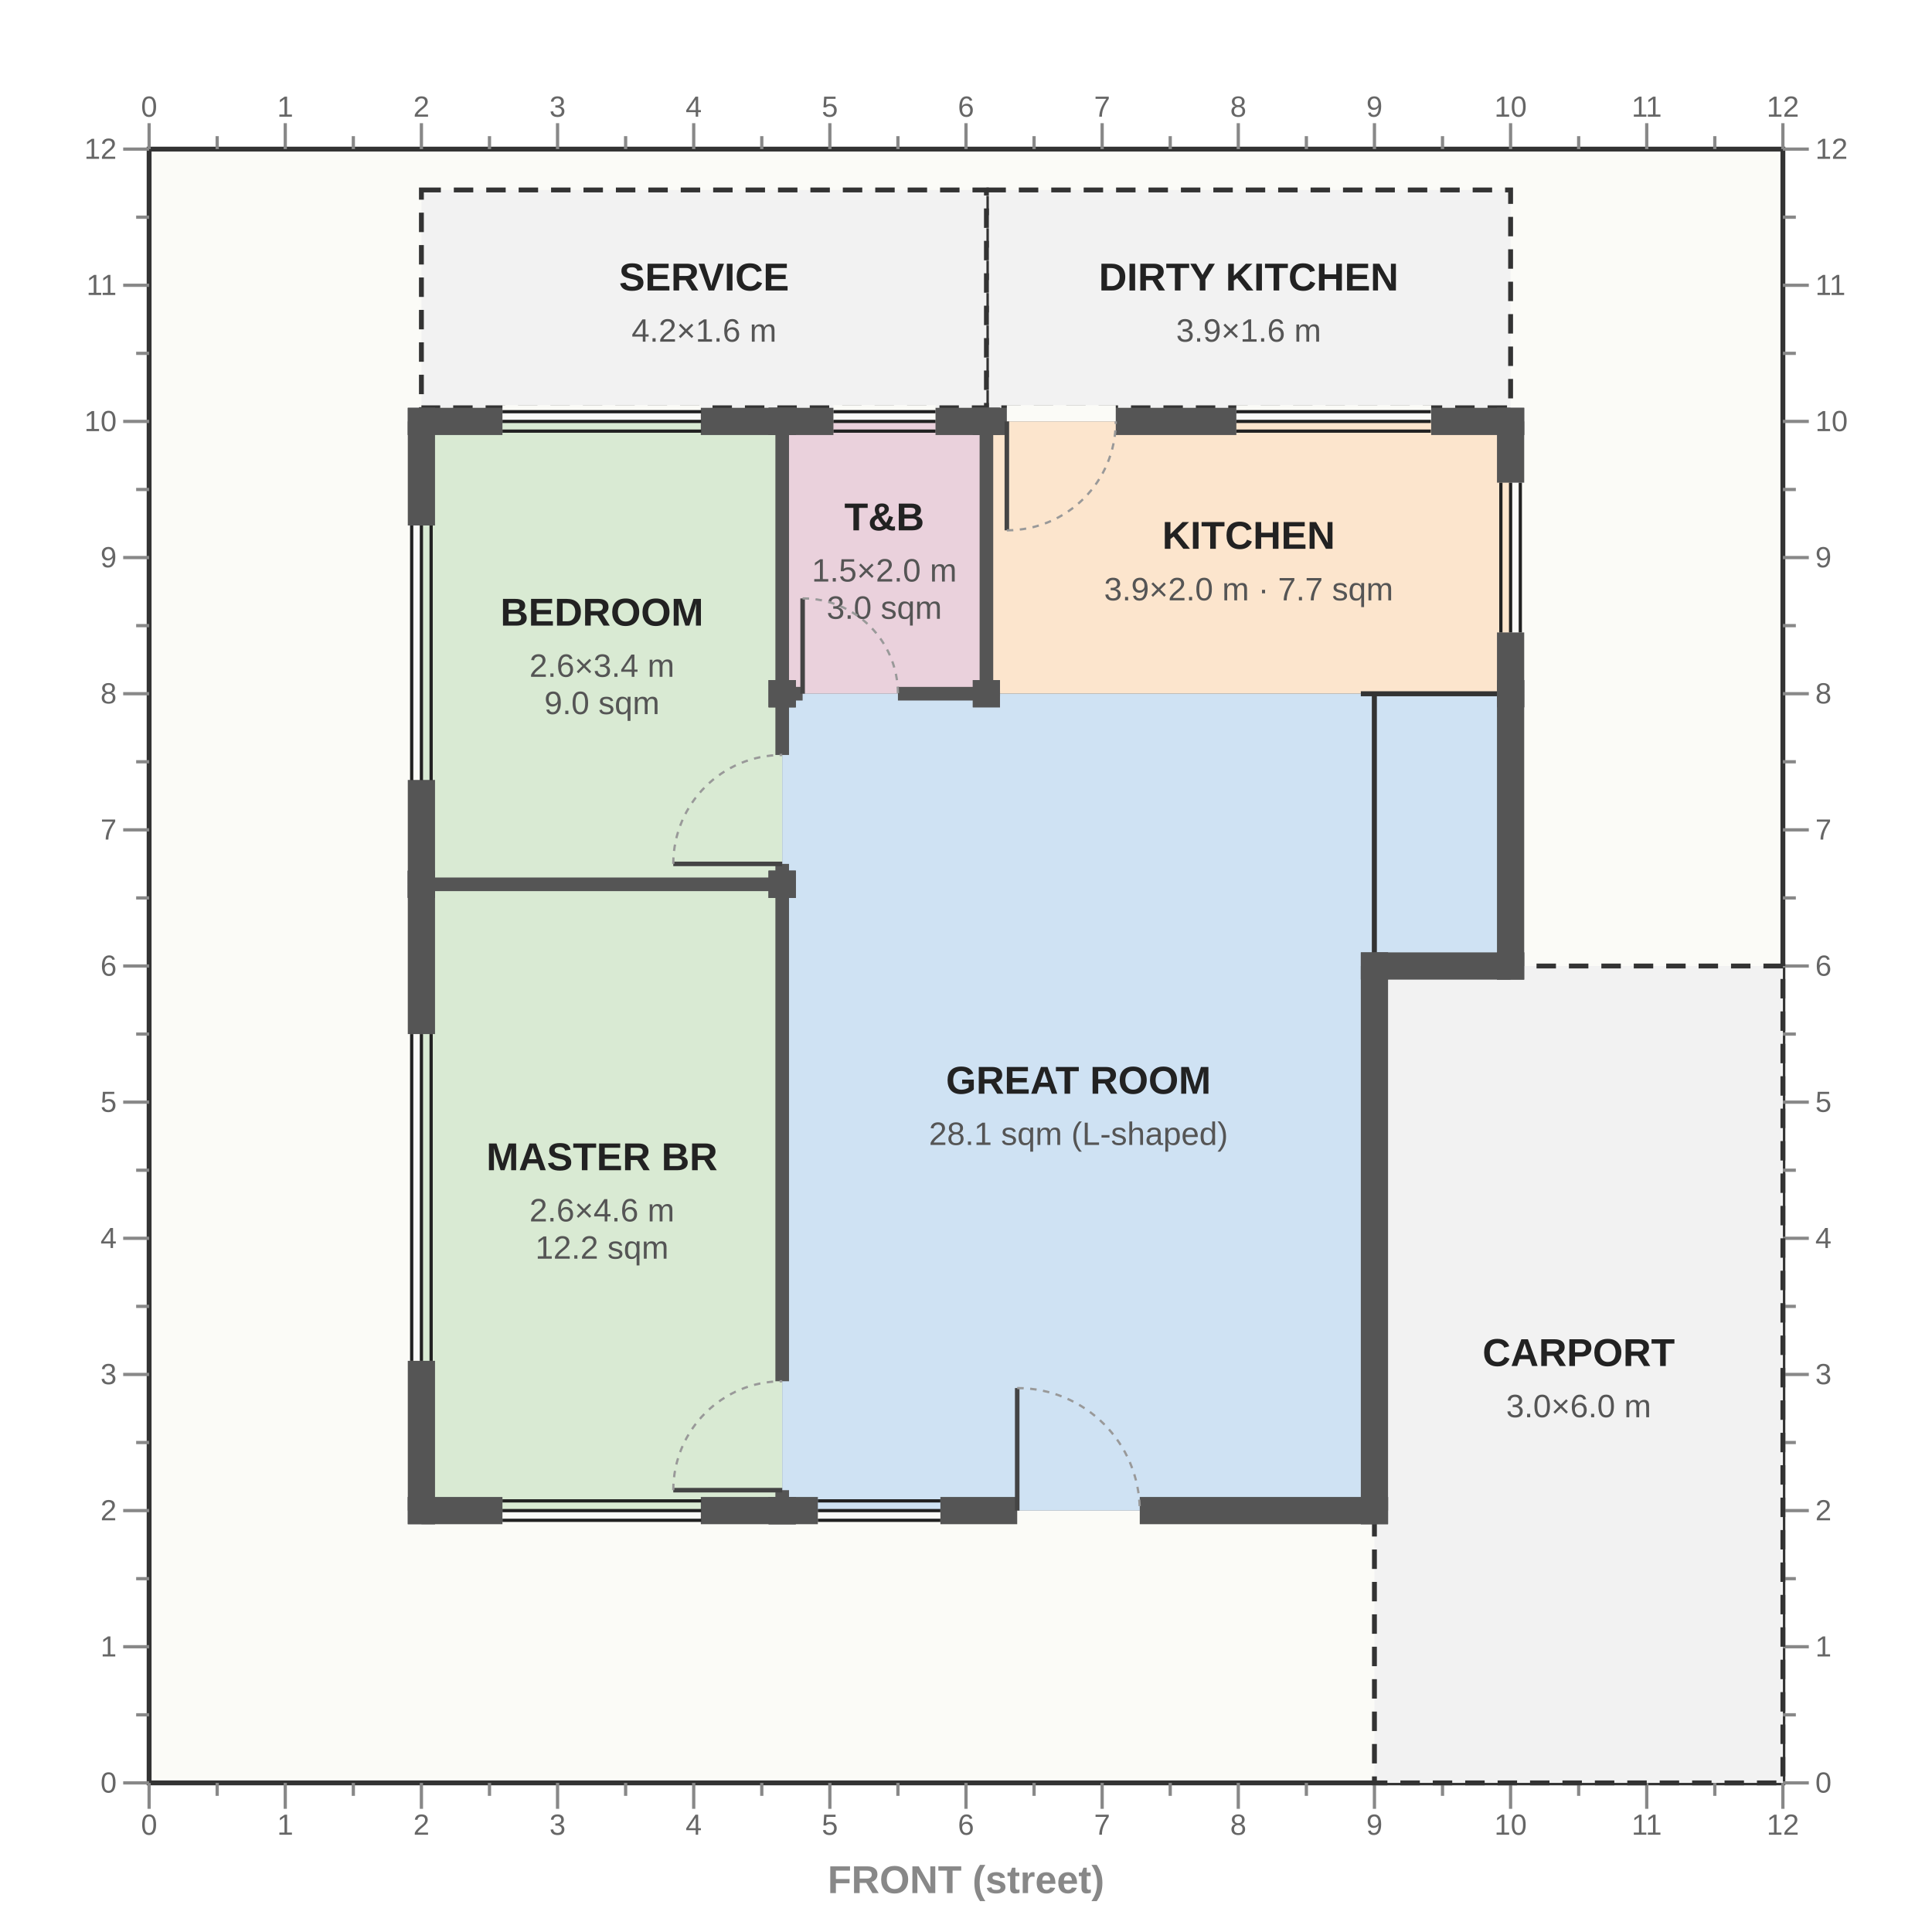
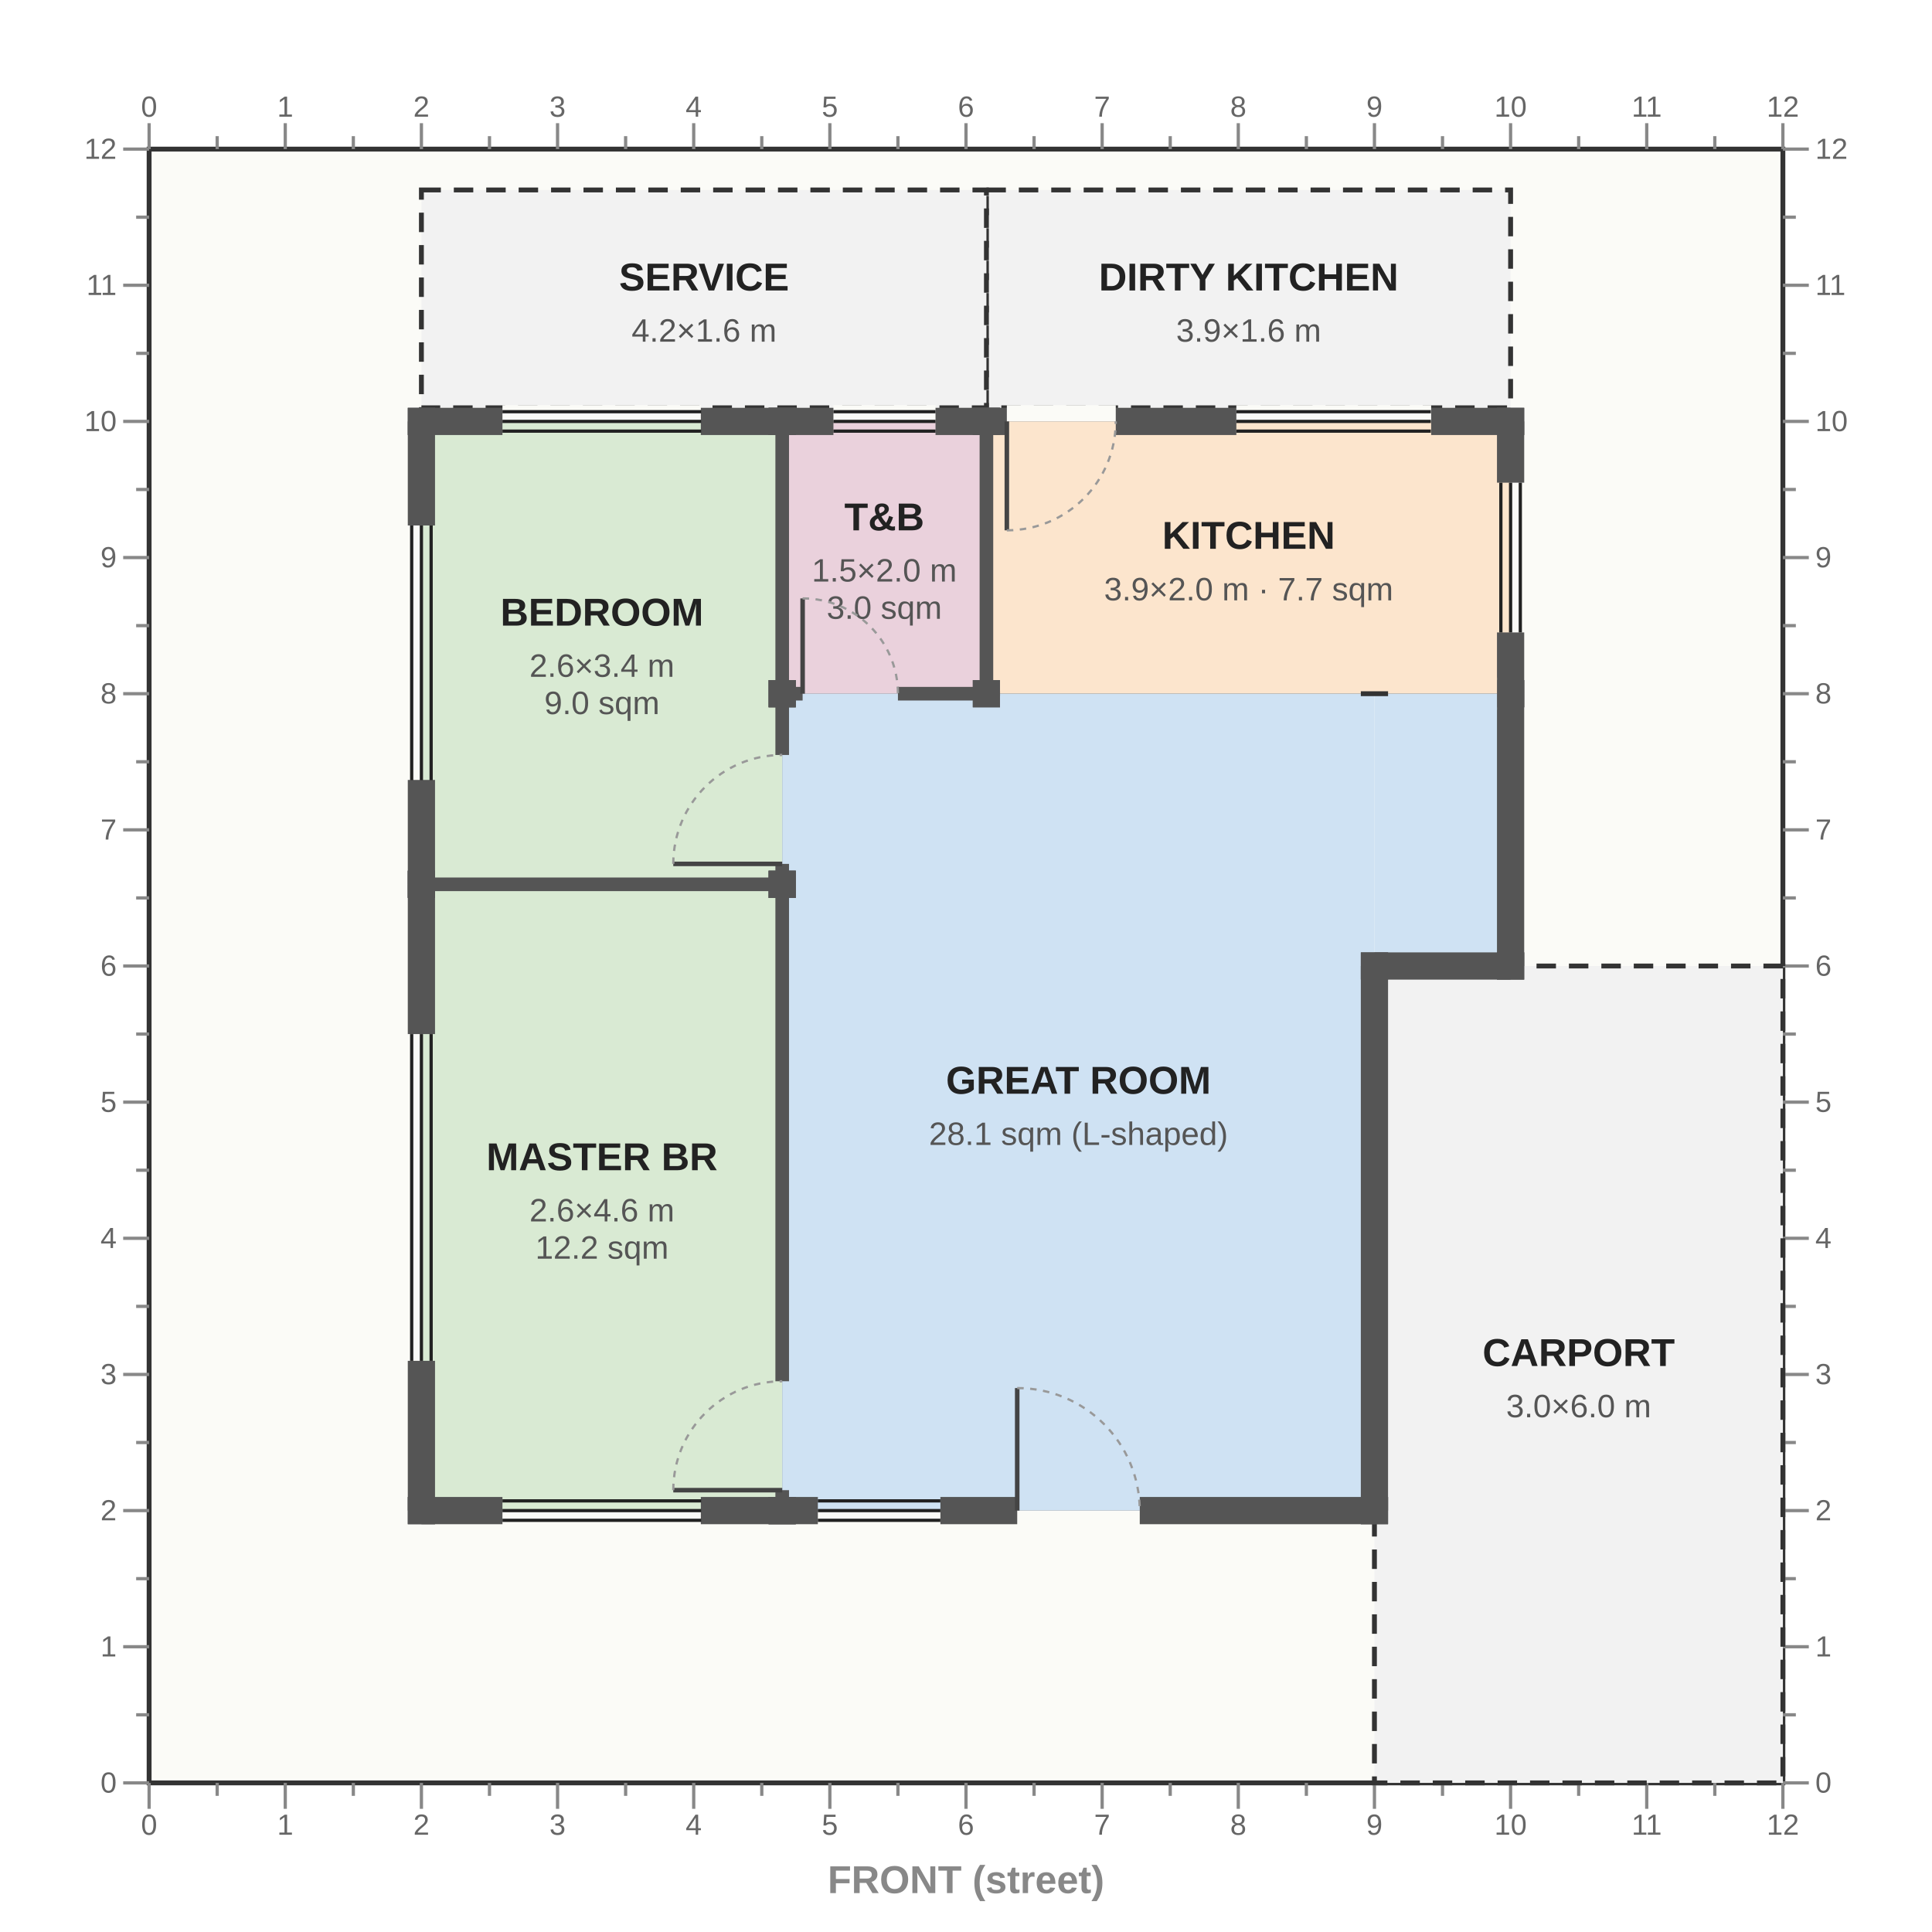
<svg xmlns="http://www.w3.org/2000/svg" width="596" height="596" viewBox="0 0 596 596">
  <rect x="0" y="0" width="596" height="596" fill="white" />
  <rect x="46.0" y="46.0" width="504.0" height="504.0" fill="#fbfbf7" stroke="#333" stroke-width="1.5" />
  <line x1="46.0" y1="46.0" x2="46.0" y2="38.0" stroke="#888" stroke-width="1" />
  <line x1="46.0" y1="550.0" x2="46.0" y2="558.0" stroke="#888" stroke-width="1" />
  <text x="46.0" y="36.0" text-anchor="middle" font-family="Arial" font-size="9" fill="#666">0</text>
  <text x="46.0" y="566.0" text-anchor="middle" font-family="Arial" font-size="9" fill="#666">0</text>
  <line x1="67.0" y1="46.0" x2="67.0" y2="42.0" stroke="#888" stroke-width="1" />
  <line x1="67.0" y1="550.0" x2="67.0" y2="554.0" stroke="#888" stroke-width="1" />
  <line x1="88.0" y1="46.0" x2="88.0" y2="38.0" stroke="#888" stroke-width="1" />
  <line x1="88.0" y1="550.0" x2="88.0" y2="558.0" stroke="#888" stroke-width="1" />
  <text x="88.0" y="36.0" text-anchor="middle" font-family="Arial" font-size="9" fill="#666">1</text>
  <text x="88.0" y="566.0" text-anchor="middle" font-family="Arial" font-size="9" fill="#666">1</text>
  <line x1="109.0" y1="46.0" x2="109.0" y2="42.0" stroke="#888" stroke-width="1" />
  <line x1="109.0" y1="550.0" x2="109.0" y2="554.0" stroke="#888" stroke-width="1" />
  <line x1="130.0" y1="46.0" x2="130.0" y2="38.0" stroke="#888" stroke-width="1" />
  <line x1="130.0" y1="550.0" x2="130.0" y2="558.0" stroke="#888" stroke-width="1" />
  <text x="130.0" y="36.0" text-anchor="middle" font-family="Arial" font-size="9" fill="#666">2</text>
  <text x="130.0" y="566.0" text-anchor="middle" font-family="Arial" font-size="9" fill="#666">2</text>
  <line x1="151.0" y1="46.0" x2="151.0" y2="42.0" stroke="#888" stroke-width="1" />
  <line x1="151.0" y1="550.0" x2="151.0" y2="554.0" stroke="#888" stroke-width="1" />
  <line x1="172.0" y1="46.0" x2="172.0" y2="38.0" stroke="#888" stroke-width="1" />
  <line x1="172.0" y1="550.0" x2="172.0" y2="558.0" stroke="#888" stroke-width="1" />
  <text x="172.0" y="36.0" text-anchor="middle" font-family="Arial" font-size="9" fill="#666">3</text>
  <text x="172.0" y="566.0" text-anchor="middle" font-family="Arial" font-size="9" fill="#666">3</text>
  <line x1="193.0" y1="46.0" x2="193.0" y2="42.0" stroke="#888" stroke-width="1" />
  <line x1="193.0" y1="550.0" x2="193.0" y2="554.0" stroke="#888" stroke-width="1" />
  <line x1="214.0" y1="46.0" x2="214.0" y2="38.0" stroke="#888" stroke-width="1" />
  <line x1="214.0" y1="550.0" x2="214.0" y2="558.0" stroke="#888" stroke-width="1" />
  <text x="214.0" y="36.0" text-anchor="middle" font-family="Arial" font-size="9" fill="#666">4</text>
  <text x="214.0" y="566.0" text-anchor="middle" font-family="Arial" font-size="9" fill="#666">4</text>
  <line x1="235.0" y1="46.0" x2="235.0" y2="42.0" stroke="#888" stroke-width="1" />
  <line x1="235.0" y1="550.0" x2="235.0" y2="554.0" stroke="#888" stroke-width="1" />
  <line x1="256.0" y1="46.0" x2="256.0" y2="38.0" stroke="#888" stroke-width="1" />
  <line x1="256.0" y1="550.0" x2="256.0" y2="558.0" stroke="#888" stroke-width="1" />
  <text x="256.0" y="36.0" text-anchor="middle" font-family="Arial" font-size="9" fill="#666">5</text>
  <text x="256.0" y="566.0" text-anchor="middle" font-family="Arial" font-size="9" fill="#666">5</text>
  <line x1="277.0" y1="46.0" x2="277.0" y2="42.0" stroke="#888" stroke-width="1" />
  <line x1="277.0" y1="550.0" x2="277.0" y2="554.0" stroke="#888" stroke-width="1" />
  <line x1="298.0" y1="46.0" x2="298.0" y2="38.0" stroke="#888" stroke-width="1" />
  <line x1="298.0" y1="550.0" x2="298.0" y2="558.0" stroke="#888" stroke-width="1" />
  <text x="298.0" y="36.0" text-anchor="middle" font-family="Arial" font-size="9" fill="#666">6</text>
  <text x="298.0" y="566.0" text-anchor="middle" font-family="Arial" font-size="9" fill="#666">6</text>
  <line x1="319.0" y1="46.0" x2="319.0" y2="42.0" stroke="#888" stroke-width="1" />
  <line x1="319.0" y1="550.0" x2="319.0" y2="554.0" stroke="#888" stroke-width="1" />
  <line x1="340.0" y1="46.0" x2="340.0" y2="38.0" stroke="#888" stroke-width="1" />
  <line x1="340.0" y1="550.0" x2="340.0" y2="558.0" stroke="#888" stroke-width="1" />
  <text x="340.0" y="36.0" text-anchor="middle" font-family="Arial" font-size="9" fill="#666">7</text>
  <text x="340.0" y="566.0" text-anchor="middle" font-family="Arial" font-size="9" fill="#666">7</text>
  <line x1="361.0" y1="46.0" x2="361.0" y2="42.0" stroke="#888" stroke-width="1" />
  <line x1="361.0" y1="550.0" x2="361.0" y2="554.0" stroke="#888" stroke-width="1" />
  <line x1="382.0" y1="46.0" x2="382.0" y2="38.0" stroke="#888" stroke-width="1" />
  <line x1="382.0" y1="550.0" x2="382.0" y2="558.0" stroke="#888" stroke-width="1" />
  <text x="382.0" y="36.0" text-anchor="middle" font-family="Arial" font-size="9" fill="#666">8</text>
  <text x="382.0" y="566.0" text-anchor="middle" font-family="Arial" font-size="9" fill="#666">8</text>
  <line x1="403.0" y1="46.0" x2="403.0" y2="42.0" stroke="#888" stroke-width="1" />
  <line x1="403.0" y1="550.0" x2="403.0" y2="554.0" stroke="#888" stroke-width="1" />
  <line x1="424.0" y1="46.0" x2="424.0" y2="38.0" stroke="#888" stroke-width="1" />
  <line x1="424.0" y1="550.0" x2="424.0" y2="558.0" stroke="#888" stroke-width="1" />
  <text x="424.0" y="36.0" text-anchor="middle" font-family="Arial" font-size="9" fill="#666">9</text>
  <text x="424.0" y="566.0" text-anchor="middle" font-family="Arial" font-size="9" fill="#666">9</text>
  <line x1="445.0" y1="46.0" x2="445.0" y2="42.0" stroke="#888" stroke-width="1" />
  <line x1="445.0" y1="550.0" x2="445.0" y2="554.0" stroke="#888" stroke-width="1" />
  <line x1="466.0" y1="46.0" x2="466.0" y2="38.0" stroke="#888" stroke-width="1" />
  <line x1="466.0" y1="550.0" x2="466.0" y2="558.0" stroke="#888" stroke-width="1" />
  <text x="466.0" y="36.0" text-anchor="middle" font-family="Arial" font-size="9" fill="#666">10</text>
  <text x="466.0" y="566.0" text-anchor="middle" font-family="Arial" font-size="9" fill="#666">10</text>
  <line x1="487.0" y1="46.0" x2="487.0" y2="42.0" stroke="#888" stroke-width="1" />
  <line x1="487.0" y1="550.0" x2="487.0" y2="554.0" stroke="#888" stroke-width="1" />
  <line x1="508.0" y1="46.0" x2="508.0" y2="38.0" stroke="#888" stroke-width="1" />
  <line x1="508.0" y1="550.0" x2="508.0" y2="558.0" stroke="#888" stroke-width="1" />
  <text x="508.0" y="36.0" text-anchor="middle" font-family="Arial" font-size="9" fill="#666">11</text>
  <text x="508.0" y="566.0" text-anchor="middle" font-family="Arial" font-size="9" fill="#666">11</text>
  <line x1="529.0" y1="46.0" x2="529.0" y2="42.0" stroke="#888" stroke-width="1" />
  <line x1="529.0" y1="550.0" x2="529.0" y2="554.0" stroke="#888" stroke-width="1" />
  <line x1="550.0" y1="46.0" x2="550.0" y2="38.0" stroke="#888" stroke-width="1" />
  <line x1="550.0" y1="550.0" x2="550.0" y2="558.0" stroke="#888" stroke-width="1" />
  <text x="550.0" y="36.0" text-anchor="middle" font-family="Arial" font-size="9" fill="#666">12</text>
  <text x="550.0" y="566.0" text-anchor="middle" font-family="Arial" font-size="9" fill="#666">12</text>
  <line x1="46.0" y1="550.0" x2="38.0" y2="550.0" stroke="#888" stroke-width="1" />
  <line x1="550.0" y1="550.0" x2="558.0" y2="550.0" stroke="#888" stroke-width="1" />
  <text x="36.0" y="553.0" text-anchor="end" font-family="Arial" font-size="9" fill="#666">0</text>
  <text x="560.0" y="553.0" text-anchor="start" font-family="Arial" font-size="9" fill="#666">0</text>
  <line x1="46.0" y1="529.0" x2="42.0" y2="529.0" stroke="#888" stroke-width="1" />
  <line x1="550.0" y1="529.0" x2="554.0" y2="529.0" stroke="#888" stroke-width="1" />
  <line x1="46.0" y1="508.0" x2="38.0" y2="508.0" stroke="#888" stroke-width="1" />
  <line x1="550.0" y1="508.0" x2="558.0" y2="508.0" stroke="#888" stroke-width="1" />
  <text x="36.0" y="511.0" text-anchor="end" font-family="Arial" font-size="9" fill="#666">1</text>
  <text x="560.0" y="511.0" text-anchor="start" font-family="Arial" font-size="9" fill="#666">1</text>
  <line x1="46.0" y1="487.0" x2="42.0" y2="487.0" stroke="#888" stroke-width="1" />
  <line x1="550.0" y1="487.0" x2="554.0" y2="487.0" stroke="#888" stroke-width="1" />
  <line x1="46.0" y1="466.0" x2="38.0" y2="466.0" stroke="#888" stroke-width="1" />
  <line x1="550.0" y1="466.0" x2="558.0" y2="466.0" stroke="#888" stroke-width="1" />
  <text x="36.0" y="469.0" text-anchor="end" font-family="Arial" font-size="9" fill="#666">2</text>
  <text x="560.0" y="469.0" text-anchor="start" font-family="Arial" font-size="9" fill="#666">2</text>
  <line x1="46.0" y1="445.0" x2="42.0" y2="445.0" stroke="#888" stroke-width="1" />
  <line x1="550.0" y1="445.0" x2="554.0" y2="445.0" stroke="#888" stroke-width="1" />
  <line x1="46.0" y1="424.0" x2="38.0" y2="424.0" stroke="#888" stroke-width="1" />
  <line x1="550.0" y1="424.0" x2="558.0" y2="424.0" stroke="#888" stroke-width="1" />
  <text x="36.0" y="427.0" text-anchor="end" font-family="Arial" font-size="9" fill="#666">3</text>
  <text x="560.0" y="427.0" text-anchor="start" font-family="Arial" font-size="9" fill="#666">3</text>
  <line x1="46.0" y1="403.0" x2="42.0" y2="403.0" stroke="#888" stroke-width="1" />
  <line x1="550.0" y1="403.0" x2="554.0" y2="403.0" stroke="#888" stroke-width="1" />
  <line x1="46.0" y1="382.0" x2="38.0" y2="382.0" stroke="#888" stroke-width="1" />
  <line x1="550.0" y1="382.0" x2="558.0" y2="382.0" stroke="#888" stroke-width="1" />
  <text x="36.0" y="385.0" text-anchor="end" font-family="Arial" font-size="9" fill="#666">4</text>
  <text x="560.0" y="385.0" text-anchor="start" font-family="Arial" font-size="9" fill="#666">4</text>
  <line x1="46.0" y1="361.0" x2="42.0" y2="361.0" stroke="#888" stroke-width="1" />
  <line x1="550.0" y1="361.0" x2="554.0" y2="361.0" stroke="#888" stroke-width="1" />
  <line x1="46.0" y1="340.0" x2="38.0" y2="340.0" stroke="#888" stroke-width="1" />
  <line x1="550.0" y1="340.0" x2="558.0" y2="340.0" stroke="#888" stroke-width="1" />
  <text x="36.0" y="343.0" text-anchor="end" font-family="Arial" font-size="9" fill="#666">5</text>
  <text x="560.0" y="343.0" text-anchor="start" font-family="Arial" font-size="9" fill="#666">5</text>
  <line x1="46.0" y1="319.0" x2="42.0" y2="319.0" stroke="#888" stroke-width="1" />
  <line x1="550.0" y1="319.0" x2="554.0" y2="319.0" stroke="#888" stroke-width="1" />
  <line x1="46.0" y1="298.0" x2="38.0" y2="298.0" stroke="#888" stroke-width="1" />
  <line x1="550.0" y1="298.0" x2="558.0" y2="298.0" stroke="#888" stroke-width="1" />
  <text x="36.0" y="301.0" text-anchor="end" font-family="Arial" font-size="9" fill="#666">6</text>
  <text x="560.0" y="301.0" text-anchor="start" font-family="Arial" font-size="9" fill="#666">6</text>
  <line x1="46.0" y1="277.0" x2="42.0" y2="277.0" stroke="#888" stroke-width="1" />
  <line x1="550.0" y1="277.0" x2="554.0" y2="277.0" stroke="#888" stroke-width="1" />
  <line x1="46.0" y1="256.0" x2="38.0" y2="256.0" stroke="#888" stroke-width="1" />
  <line x1="550.0" y1="256.0" x2="558.0" y2="256.0" stroke="#888" stroke-width="1" />
  <text x="36.0" y="259.0" text-anchor="end" font-family="Arial" font-size="9" fill="#666">7</text>
  <text x="560.0" y="259.0" text-anchor="start" font-family="Arial" font-size="9" fill="#666">7</text>
  <line x1="46.0" y1="235.0" x2="42.0" y2="235.0" stroke="#888" stroke-width="1" />
  <line x1="550.0" y1="235.0" x2="554.0" y2="235.0" stroke="#888" stroke-width="1" />
  <line x1="46.0" y1="214.0" x2="38.0" y2="214.0" stroke="#888" stroke-width="1" />
  <line x1="550.0" y1="214.0" x2="558.0" y2="214.0" stroke="#888" stroke-width="1" />
  <text x="36.0" y="217.0" text-anchor="end" font-family="Arial" font-size="9" fill="#666">8</text>
  <text x="560.0" y="217.0" text-anchor="start" font-family="Arial" font-size="9" fill="#666">8</text>
  <line x1="46.0" y1="193.0" x2="42.0" y2="193.0" stroke="#888" stroke-width="1" />
  <line x1="550.0" y1="193.0" x2="554.0" y2="193.0" stroke="#888" stroke-width="1" />
  <line x1="46.0" y1="172.0" x2="38.0" y2="172.0" stroke="#888" stroke-width="1" />
  <line x1="550.0" y1="172.0" x2="558.0" y2="172.0" stroke="#888" stroke-width="1" />
  <text x="36.0" y="175.0" text-anchor="end" font-family="Arial" font-size="9" fill="#666">9</text>
  <text x="560.0" y="175.0" text-anchor="start" font-family="Arial" font-size="9" fill="#666">9</text>
  <line x1="46.0" y1="151.0" x2="42.0" y2="151.0" stroke="#888" stroke-width="1" />
  <line x1="550.0" y1="151.0" x2="554.0" y2="151.0" stroke="#888" stroke-width="1" />
  <line x1="46.0" y1="130.0" x2="38.0" y2="130.0" stroke="#888" stroke-width="1" />
  <line x1="550.0" y1="130.0" x2="558.0" y2="130.0" stroke="#888" stroke-width="1" />
  <text x="36.0" y="133.0" text-anchor="end" font-family="Arial" font-size="9" fill="#666">10</text>
  <text x="560.0" y="133.0" text-anchor="start" font-family="Arial" font-size="9" fill="#666">10</text>
  <line x1="46.0" y1="109.0" x2="42.0" y2="109.0" stroke="#888" stroke-width="1" />
  <line x1="550.0" y1="109.0" x2="554.0" y2="109.0" stroke="#888" stroke-width="1" />
  <line x1="46.0" y1="88.0" x2="38.0" y2="88.0" stroke="#888" stroke-width="1" />
  <line x1="550.0" y1="88.0" x2="558.0" y2="88.0" stroke="#888" stroke-width="1" />
  <text x="36.0" y="91.0" text-anchor="end" font-family="Arial" font-size="9" fill="#666">11</text>
  <text x="560.0" y="91.0" text-anchor="start" font-family="Arial" font-size="9" fill="#666">11</text>
  <line x1="46.0" y1="67.0" x2="42.0" y2="67.0" stroke="#888" stroke-width="1" />
  <line x1="550.0" y1="67.0" x2="554.0" y2="67.0" stroke="#888" stroke-width="1" />
  <line x1="46.0" y1="46.0" x2="38.0" y2="46.0" stroke="#888" stroke-width="1" />
  <line x1="550.0" y1="46.0" x2="558.0" y2="46.0" stroke="#888" stroke-width="1" />
  <text x="36.0" y="49.0" text-anchor="end" font-family="Arial" font-size="9" fill="#666">12</text>
  <text x="560.0" y="49.0" text-anchor="start" font-family="Arial" font-size="9" fill="#666">12</text>
  <rect x="130.0" y="130.0" width="336.0" height="336.0" fill="none" stroke="#9aa" stroke-width="1" stroke-dasharray="3 3" />
  <rect x="424.0" y="298.0" width="126.0" height="252.0" fill="#f2f2f2" stroke="#333" stroke-width="1.5" stroke-dasharray="6 4" />
  <text x="487.0" y="421.4" text-anchor="middle" font-family="Arial" font-size="12" font-weight="bold" fill="#222">CARPORT</text>
  <text x="487.0" y="437.2" text-anchor="middle" font-family="Arial" font-size="10" fill="#555">3.0×6.0 m</text>
  <rect x="304.3" y="58.6" width="161.7" height="67.2" fill="#f2f2f2" stroke="#333" stroke-width="1.5" stroke-dasharray="6 4" />
  <text x="385.2" y="89.6" text-anchor="middle" font-family="Arial" font-size="12" font-weight="bold" fill="#222">DIRTY KITCHEN</text>
  <text x="385.2" y="105.4" text-anchor="middle" font-family="Arial" font-size="10" fill="#555">3.9×1.6 m</text>
  <rect x="130.0" y="58.6" width="174.3" height="67.2" fill="#f2f2f2" stroke="#333" stroke-width="1.5" stroke-dasharray="6 4" />
  <text x="217.2" y="89.6" text-anchor="middle" font-family="Arial" font-size="12" font-weight="bold" fill="#222">SERVICE</text>
  <text x="217.2" y="105.4" text-anchor="middle" font-family="Arial" font-size="10" fill="#555">4.2×1.6 m</text>
  <rect x="130.0" y="272.8" width="111.3" height="193.2" fill="#d9ead3" stroke="#333" stroke-width="1.5" />
  <text x="185.7" y="361.0" text-anchor="middle" font-family="Arial" font-size="12" font-weight="bold" fill="#222">MASTER BR</text>
  <text x="185.7" y="376.8" text-anchor="middle" font-family="Arial" font-size="10" fill="#555">2.6×4.6 m</text>
  <text x="185.7" y="388.3" text-anchor="middle" font-family="Arial" font-size="10" fill="#555">12.2 sqm</text>
  <rect x="130.0" y="130.0" width="111.3" height="142.8" fill="#d9ead3" stroke="#333" stroke-width="1.5" />
  <text x="185.7" y="193.0" text-anchor="middle" font-family="Arial" font-size="12" font-weight="bold" fill="#222">BEDROOM</text>
  <text x="185.7" y="208.8" text-anchor="middle" font-family="Arial" font-size="10" fill="#555">2.6×3.4 m</text>
  <text x="185.7" y="220.3" text-anchor="middle" font-family="Arial" font-size="10" fill="#555">9.0 sqm</text>
  <rect x="241.3" y="130.0" width="63.0" height="84.0" fill="#ead1dc" stroke="#333" stroke-width="1.5" />
  <text x="272.8" y="163.6" text-anchor="middle" font-family="Arial" font-size="12" font-weight="bold" fill="#222">T&amp;B</text>
  <text x="272.8" y="179.4" text-anchor="middle" font-family="Arial" font-size="10" fill="#555">1.5×2.0 m</text>
  <text x="272.8" y="190.9" text-anchor="middle" font-family="Arial" font-size="10" fill="#555">3.0 sqm</text>
-   <rect x="241.3" y="214.0" width="182.7" height="252.0" fill="#cfe2f3" stroke="#333" stroke-width="1.5" />
-   <rect x="424.0" y="214.0" width="42.0" height="84.0" fill="#cfe2f3" stroke="#333" stroke-width="1.5" />
+   <rect x="241.3" y="214.0" width="182.7" height="252.0" fill="#cfe2f3" stroke="none" />
+   <rect x="424.0" y="214.0" width="42.0" height="84.0" fill="#cfe2f3" stroke="none" />
  <text x="332.7" y="337.4" text-anchor="middle" font-family="Arial" font-size="12" font-weight="bold" fill="#222">GREAT ROOM</text>
  <text x="332.7" y="353.2" text-anchor="middle" font-family="Arial" font-size="10" fill="#555">28.1 sqm (L-shaped)</text>
  <rect x="304.3" y="130.0" width="161.7" height="84.0" fill="#fce5cd" stroke="#333" stroke-width="1.5" />
  <text x="385.2" y="169.3" text-anchor="middle" font-family="Arial" font-size="12" font-weight="bold" fill="#222">KITCHEN</text>
  <text x="385.2" y="185.2" text-anchor="middle" font-family="Arial" font-size="10" fill="#555">3.9×2.0 m · 7.7 sqm</text>
  <text x="298.0" y="584.0" text-anchor="middle" font-family="Arial" font-size="12" font-weight="bold" fill="#888">FRONT (street)</text>
  <rect x="130.00" y="270.70" width="111.30" height="4.20" fill="#555" stroke="none" />
  <rect x="239.20" y="272.80" width="4.20" height="193.20" fill="#555" stroke="none" />
  <rect x="239.20" y="130.00" width="4.20" height="84.00" fill="#555" stroke="none" />
  <rect x="239.20" y="214.00" width="4.20" height="58.80" fill="#555" stroke="none" />
  <rect x="241.30" y="211.90" width="63.00" height="4.20" fill="#555" stroke="none" />
  <rect x="302.20" y="130.00" width="4.20" height="84.00" fill="#555" stroke="none" />
  <rect x="419.80" y="298.00" width="8.40" height="168.00" fill="#555" stroke="none" />
  <rect x="424.00" y="293.80" width="42.00" height="8.40" fill="#555" stroke="none" />
  <rect x="130.00" y="461.80" width="111.30" height="8.40" fill="#555" stroke="none" />
  <rect x="125.80" y="272.80" width="8.40" height="193.20" fill="#555" stroke="none" />
  <rect x="130.00" y="125.80" width="111.30" height="8.40" fill="#555" stroke="none" />
  <rect x="125.80" y="130.00" width="8.40" height="142.80" fill="#555" stroke="none" />
  <rect x="241.30" y="125.80" width="63.00" height="8.40" fill="#555" stroke="none" />
  <rect x="241.30" y="461.80" width="182.70" height="8.40" fill="#555" stroke="none" />
  <rect x="461.80" y="214.00" width="8.40" height="84.00" fill="#555" stroke="none" />
  <rect x="304.30" y="125.80" width="161.70" height="8.40" fill="#555" stroke="none" />
  <rect x="461.80" y="130.00" width="8.40" height="84.00" fill="#555" stroke="none" />
  <rect x="125.80" y="268.60" width="8.40" height="8.40" fill="#555" stroke="none" />
  <rect x="237.10" y="268.60" width="8.40" height="8.40" fill="#555" stroke="none" />
  <rect x="237.10" y="461.80" width="8.40" height="8.40" fill="#555" stroke="none" />
  <rect x="237.10" y="268.60" width="8.40" height="8.40" fill="#555" stroke="none" />
  <rect x="237.10" y="209.80" width="8.40" height="8.40" fill="#555" stroke="none" />
  <rect x="237.10" y="125.80" width="8.40" height="8.40" fill="#555" stroke="none" />
  <rect x="237.10" y="268.60" width="8.40" height="8.40" fill="#555" stroke="none" />
  <rect x="237.10" y="209.80" width="8.40" height="8.40" fill="#555" stroke="none" />
  <rect x="237.10" y="209.80" width="8.40" height="8.40" fill="#555" stroke="none" />
  <rect x="300.10" y="209.80" width="8.40" height="8.40" fill="#555" stroke="none" />
  <rect x="300.10" y="209.80" width="8.40" height="8.40" fill="#555" stroke="none" />
  <rect x="300.10" y="125.80" width="8.40" height="8.40" fill="#555" stroke="none" />
  <rect x="419.80" y="461.80" width="8.40" height="8.40" fill="#555" stroke="none" />
  <rect x="419.80" y="293.80" width="8.40" height="8.40" fill="#555" stroke="none" />
  <rect x="419.80" y="293.80" width="8.40" height="8.40" fill="#555" stroke="none" />
  <rect x="461.80" y="293.80" width="8.40" height="8.40" fill="#555" stroke="none" />
  <rect x="125.80" y="461.80" width="8.40" height="8.40" fill="#555" stroke="none" />
  <rect x="237.10" y="461.80" width="8.40" height="8.40" fill="#555" stroke="none" />
  <rect x="125.80" y="461.80" width="8.40" height="8.40" fill="#555" stroke="none" />
  <rect x="125.80" y="268.60" width="8.40" height="8.40" fill="#555" stroke="none" />
  <rect x="125.80" y="125.80" width="8.40" height="8.40" fill="#555" stroke="none" />
  <rect x="237.10" y="125.80" width="8.40" height="8.40" fill="#555" stroke="none" />
  <rect x="125.80" y="268.60" width="8.40" height="8.40" fill="#555" stroke="none" />
  <rect x="125.80" y="125.80" width="8.40" height="8.40" fill="#555" stroke="none" />
  <rect x="237.10" y="125.80" width="8.40" height="8.40" fill="#555" stroke="none" />
  <rect x="300.10" y="125.80" width="8.40" height="8.40" fill="#555" stroke="none" />
  <rect x="237.10" y="461.80" width="8.40" height="8.40" fill="#555" stroke="none" />
  <rect x="419.80" y="461.80" width="8.40" height="8.40" fill="#555" stroke="none" />
  <rect x="461.80" y="293.80" width="8.40" height="8.40" fill="#555" stroke="none" />
  <rect x="461.80" y="209.80" width="8.40" height="8.40" fill="#555" stroke="none" />
  <rect x="300.10" y="125.80" width="8.40" height="8.40" fill="#555" stroke="none" />
  <rect x="461.80" y="125.80" width="8.40" height="8.40" fill="#555" stroke="none" />
  <rect x="461.80" y="209.80" width="8.40" height="8.40" fill="#555" stroke="none" />
  <rect x="461.80" y="125.80" width="8.40" height="8.40" fill="#555" stroke="none" />
  <rect x="308.5" y="209.0" width="111.3" height="5.0" fill="#fce5cd" stroke="none" />
  <rect x="308.5" y="214.0" width="111.3" height="5.0" fill="#cfe2f3" stroke="none" />
+   <rect x="428.2" y="209.0" width="33.6" height="5.0" fill="#fce5cd" stroke="none" />
+   <rect x="428.2" y="214.0" width="33.6" height="5.0" fill="#cfe2f3" stroke="none" />
  <rect x="236.3" y="426.1" width="5.0" height="33.6" fill="#d9ead3" stroke="none" />
  <rect x="241.3" y="426.1" width="5.0" height="33.6" fill="#cfe2f3" stroke="none" />
  <line x1="241.3" y1="459.7" x2="207.7" y2="459.7" stroke="#444" stroke-width="1.4" />
  <path d="M 207.7 459.7 A 33.6 33.6 0 0 1 241.3 426.1" fill="none" stroke="#999" stroke-width="0.7" stroke-dasharray="2 2" />
  <rect x="236.3" y="232.9" width="5.0" height="33.6" fill="#d9ead3" stroke="none" />
  <rect x="241.3" y="232.9" width="5.0" height="33.6" fill="#cfe2f3" stroke="none" />
  <line x1="241.3" y1="266.5" x2="207.7" y2="266.5" stroke="#444" stroke-width="1.4" />
  <path d="M 207.7 266.5 A 33.6 33.6 0 0 1 241.3 232.9" fill="none" stroke="#999" stroke-width="0.7" stroke-dasharray="2 2" />
  <rect x="247.6" y="209.0" width="29.4" height="5.0" fill="#ead1dc" stroke="none" />
  <rect x="247.6" y="214.0" width="29.4" height="5.0" fill="#cfe2f3" stroke="none" />
  <line x1="247.6" y1="214.0" x2="247.6" y2="184.6" stroke="#444" stroke-width="1.4" />
  <path d="M 247.6 184.6 A 29.4 29.4 0 0 1 277.0 214.0" fill="none" stroke="#999" stroke-width="0.7" stroke-dasharray="2 2" />
  <rect x="313.8" y="461.0" width="37.8" height="5.0" fill="#cfe2f3" stroke="none" />
  <rect x="313.8" y="466.0" width="37.8" height="5.0" fill="#fbfbf7" stroke="none" />
  <line x1="313.8" y1="466.0" x2="313.8" y2="428.2" stroke="#444" stroke-width="1.4" />
  <path d="M 313.8 428.2 A 37.8 37.8 0 0 1 351.6 466.0" fill="none" stroke="#999" stroke-width="0.7" stroke-dasharray="2 2" />
  <rect x="310.6" y="130.0" width="33.6" height="5.0" fill="#fce5cd" stroke="none" />
  <rect x="310.6" y="125.0" width="33.6" height="5.0" fill="#fbfbf7" stroke="none" />
  <line x1="310.6" y1="130.0" x2="310.6" y2="163.6" stroke="#444" stroke-width="1.4" />
  <path d="M 310.6 163.6 A 33.6 33.6 0 0 0 344.2 130.0" fill="none" stroke="#999" stroke-width="0.7" stroke-dasharray="2 2" />
  <rect x="130.0" y="319.0" width="5.0" height="100.8" fill="#d9ead3" stroke="none" />
  <rect x="125.0" y="319.0" width="5.0" height="100.8" fill="#fbfbf7" stroke="none" />
  <line x1="127.0" y1="419.8" x2="127.0" y2="319.0" stroke="#222" stroke-width="1.0" />
  <line x1="130.0" y1="419.8" x2="130.0" y2="319.0" stroke="#222" stroke-width="1.0" />
  <line x1="133.0" y1="419.8" x2="133.0" y2="319.0" stroke="#222" stroke-width="1.0" />
  <rect x="155.0" y="461.0" width="61.2" height="5.0" fill="#d9ead3" stroke="none" />
  <rect x="155.0" y="466.0" width="61.2" height="5.0" fill="#fbfbf7" stroke="none" />
  <line x1="155.0" y1="463.0" x2="216.3" y2="463.0" stroke="#222" stroke-width="1.0" />
  <line x1="155.0" y1="466.0" x2="216.3" y2="466.0" stroke="#222" stroke-width="1.0" />
  <line x1="155.0" y1="469.0" x2="216.3" y2="469.0" stroke="#222" stroke-width="1.0" />
  <rect x="130.0" y="162.1" width="5.0" height="78.5" fill="#d9ead3" stroke="none" />
  <rect x="125.0" y="162.1" width="5.0" height="78.5" fill="#fbfbf7" stroke="none" />
  <line x1="127.0" y1="240.7" x2="127.0" y2="162.1" stroke="#222" stroke-width="1.0" />
  <line x1="130.0" y1="240.7" x2="130.0" y2="162.1" stroke="#222" stroke-width="1.0" />
  <line x1="133.0" y1="240.7" x2="133.0" y2="162.1" stroke="#222" stroke-width="1.0" />
  <rect x="155.0" y="130.0" width="61.2" height="5.0" fill="#d9ead3" stroke="none" />
  <rect x="155.0" y="125.0" width="61.2" height="5.0" fill="#fbfbf7" stroke="none" />
  <line x1="155.0" y1="127.0" x2="216.3" y2="127.0" stroke="#222" stroke-width="1.0" />
  <line x1="155.0" y1="130.0" x2="216.3" y2="130.0" stroke="#222" stroke-width="1.0" />
  <line x1="155.0" y1="133.0" x2="216.3" y2="133.0" stroke="#222" stroke-width="1.0" />
  <rect x="257.1" y="130.0" width="31.5" height="5.0" fill="#ead1dc" stroke="none" />
  <rect x="257.1" y="125.0" width="31.5" height="5.0" fill="#fbfbf7" stroke="none" />
  <line x1="257.1" y1="127.0" x2="288.6" y2="127.0" stroke="#222" stroke-width="1.0" />
  <line x1="257.1" y1="130.0" x2="288.6" y2="130.0" stroke="#222" stroke-width="1.0" />
  <line x1="257.1" y1="133.0" x2="288.6" y2="133.0" stroke="#222" stroke-width="1.0" />
  <rect x="252.3" y="461.0" width="37.8" height="5.0" fill="#cfe2f3" stroke="none" />
  <rect x="252.3" y="466.0" width="37.8" height="5.0" fill="#fbfbf7" stroke="none" />
  <line x1="252.3" y1="463.0" x2="290.1" y2="463.0" stroke="#222" stroke-width="1.0" />
  <line x1="252.3" y1="466.0" x2="290.1" y2="466.0" stroke="#222" stroke-width="1.0" />
  <line x1="252.3" y1="469.0" x2="290.1" y2="469.0" stroke="#222" stroke-width="1.0" />
  <rect x="381.4" y="130.0" width="60.1" height="5.0" fill="#fce5cd" stroke="none" />
  <rect x="381.4" y="125.0" width="60.1" height="5.0" fill="#fbfbf7" stroke="none" />
  <line x1="381.4" y1="127.0" x2="441.4" y2="127.0" stroke="#222" stroke-width="1.0" />
  <line x1="381.4" y1="130.0" x2="441.4" y2="130.0" stroke="#222" stroke-width="1.0" />
  <line x1="381.4" y1="133.0" x2="441.4" y2="133.0" stroke="#222" stroke-width="1.0" />
  <rect x="461.0" y="148.9" width="5.0" height="46.2" fill="#fce5cd" stroke="none" />
  <rect x="466.0" y="148.9" width="5.0" height="46.2" fill="#fbfbf7" stroke="none" />
  <line x1="463.0" y1="195.1" x2="463.0" y2="148.9" stroke="#222" stroke-width="1.0" />
  <line x1="466.0" y1="195.1" x2="466.0" y2="148.9" stroke="#222" stroke-width="1.0" />
  <line x1="469.0" y1="195.1" x2="469.0" y2="148.9" stroke="#222" stroke-width="1.0" />
</svg>
